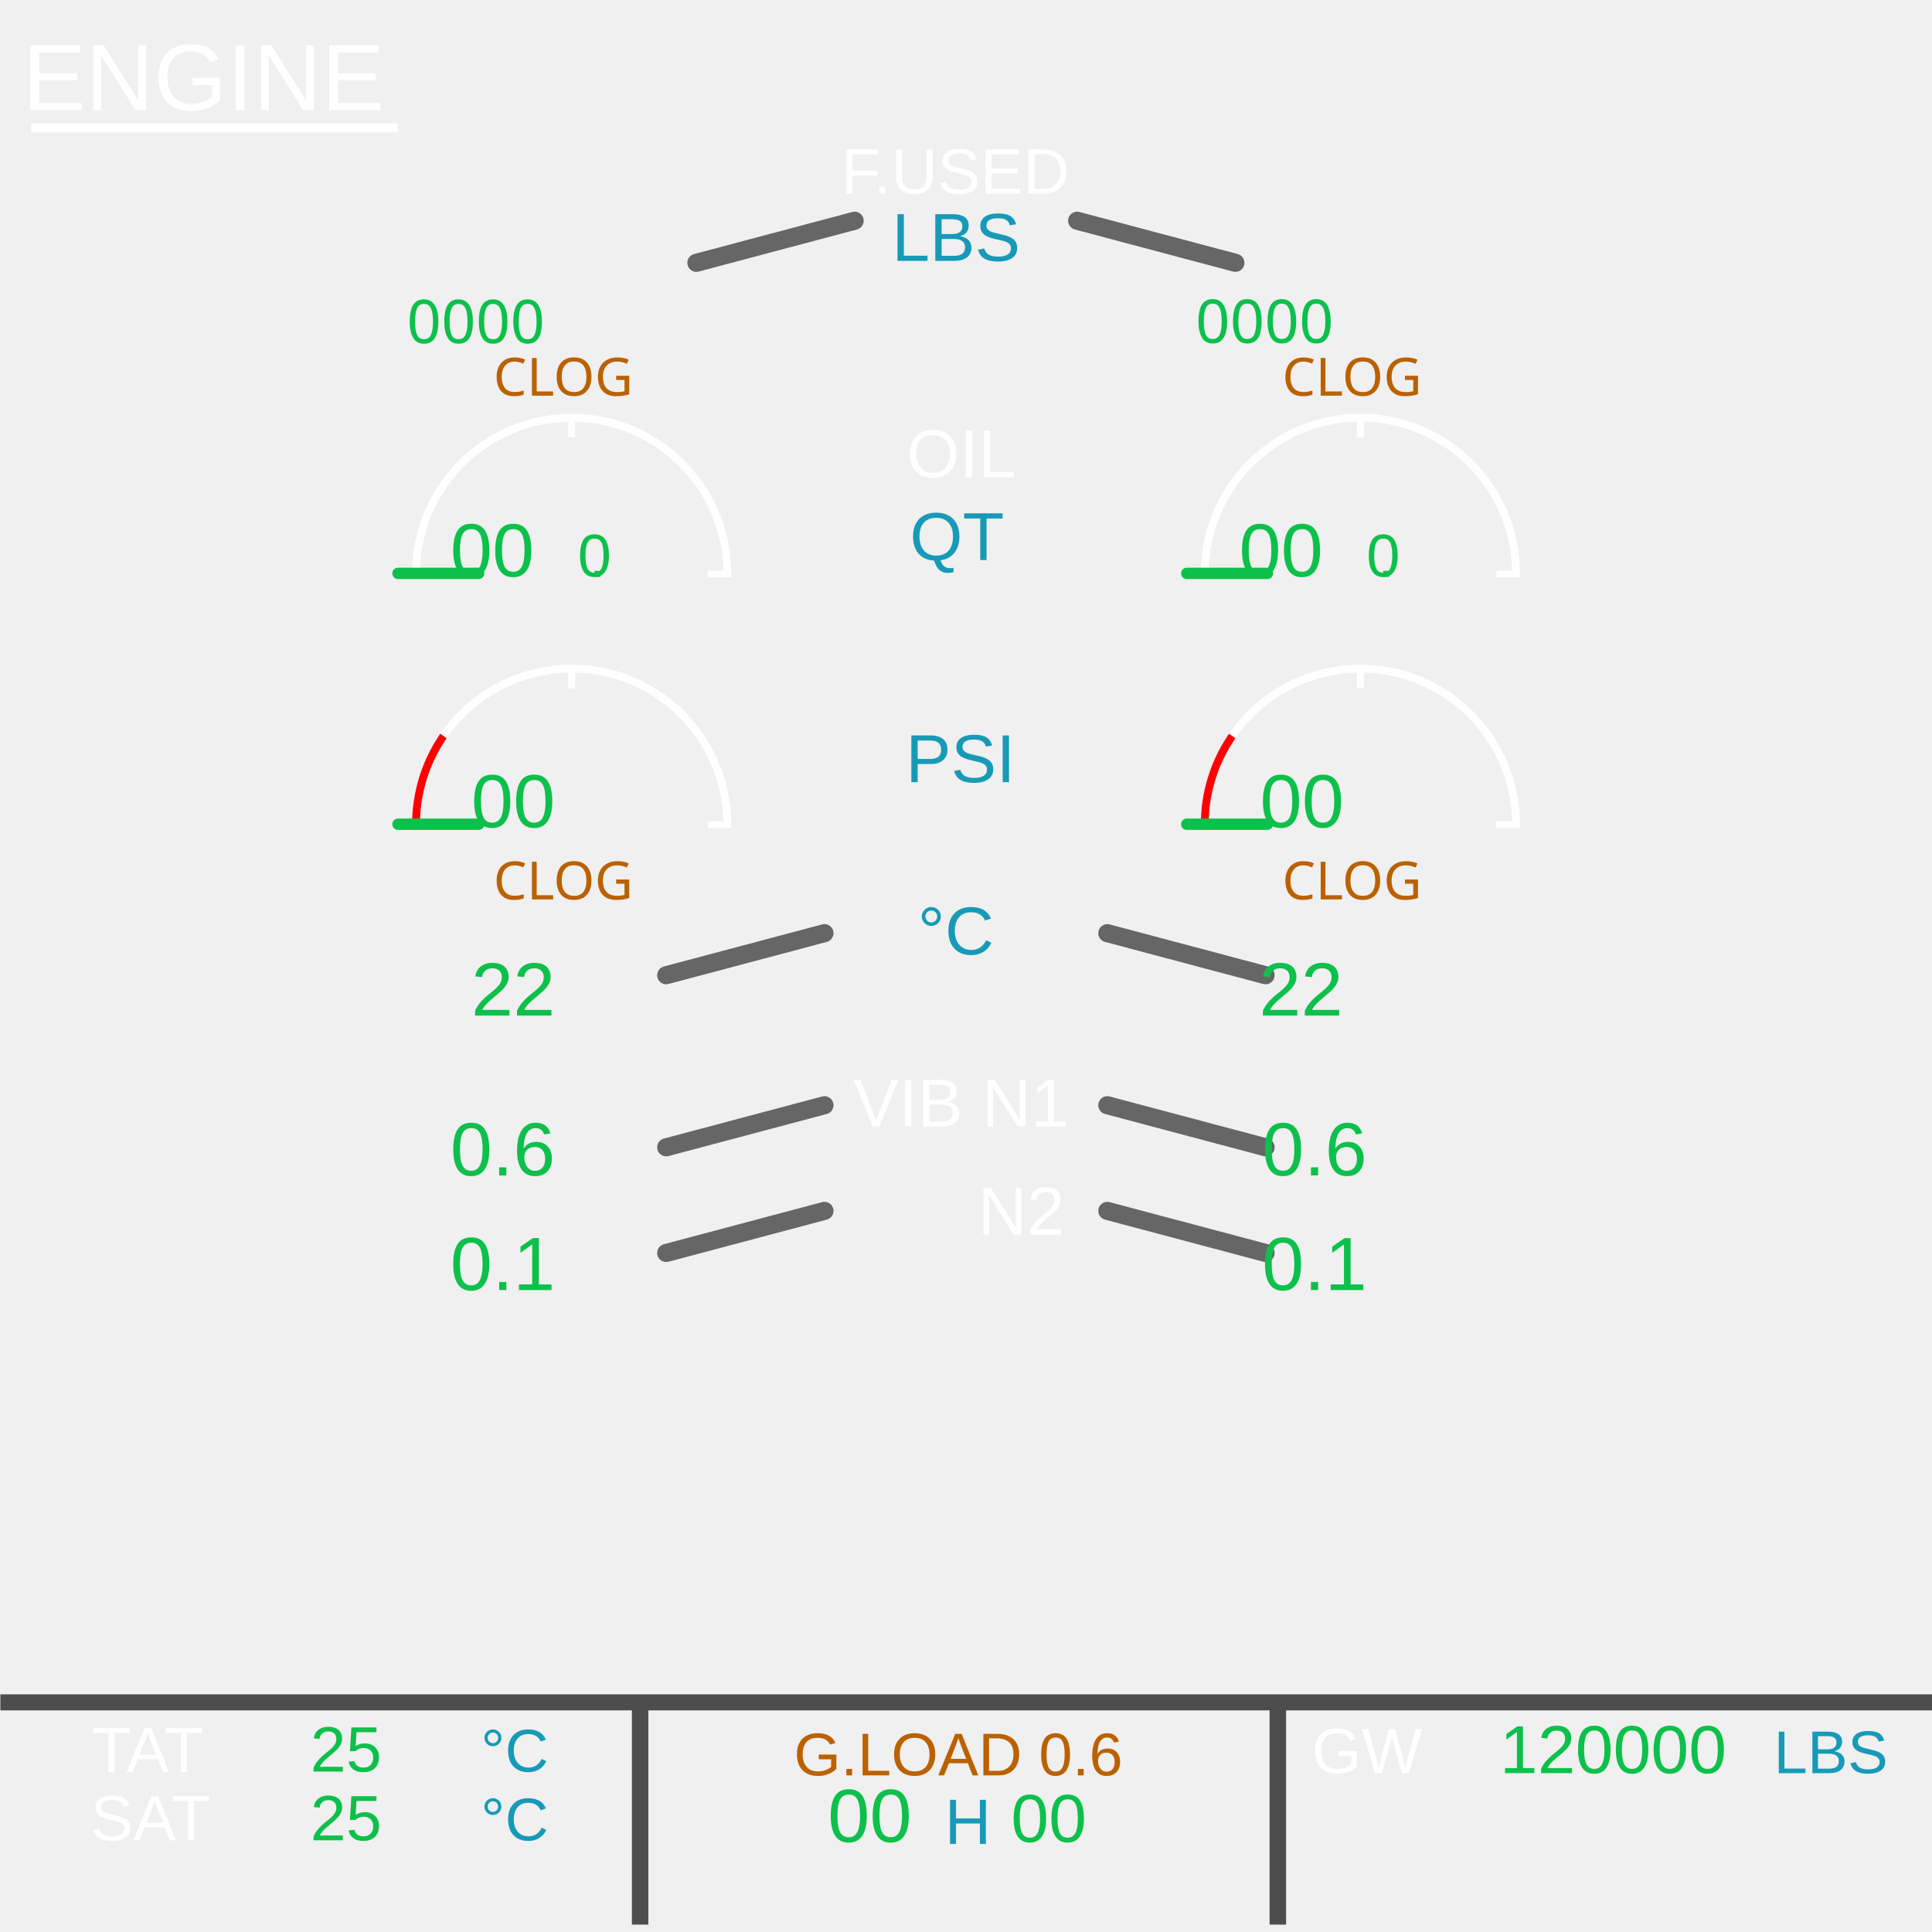
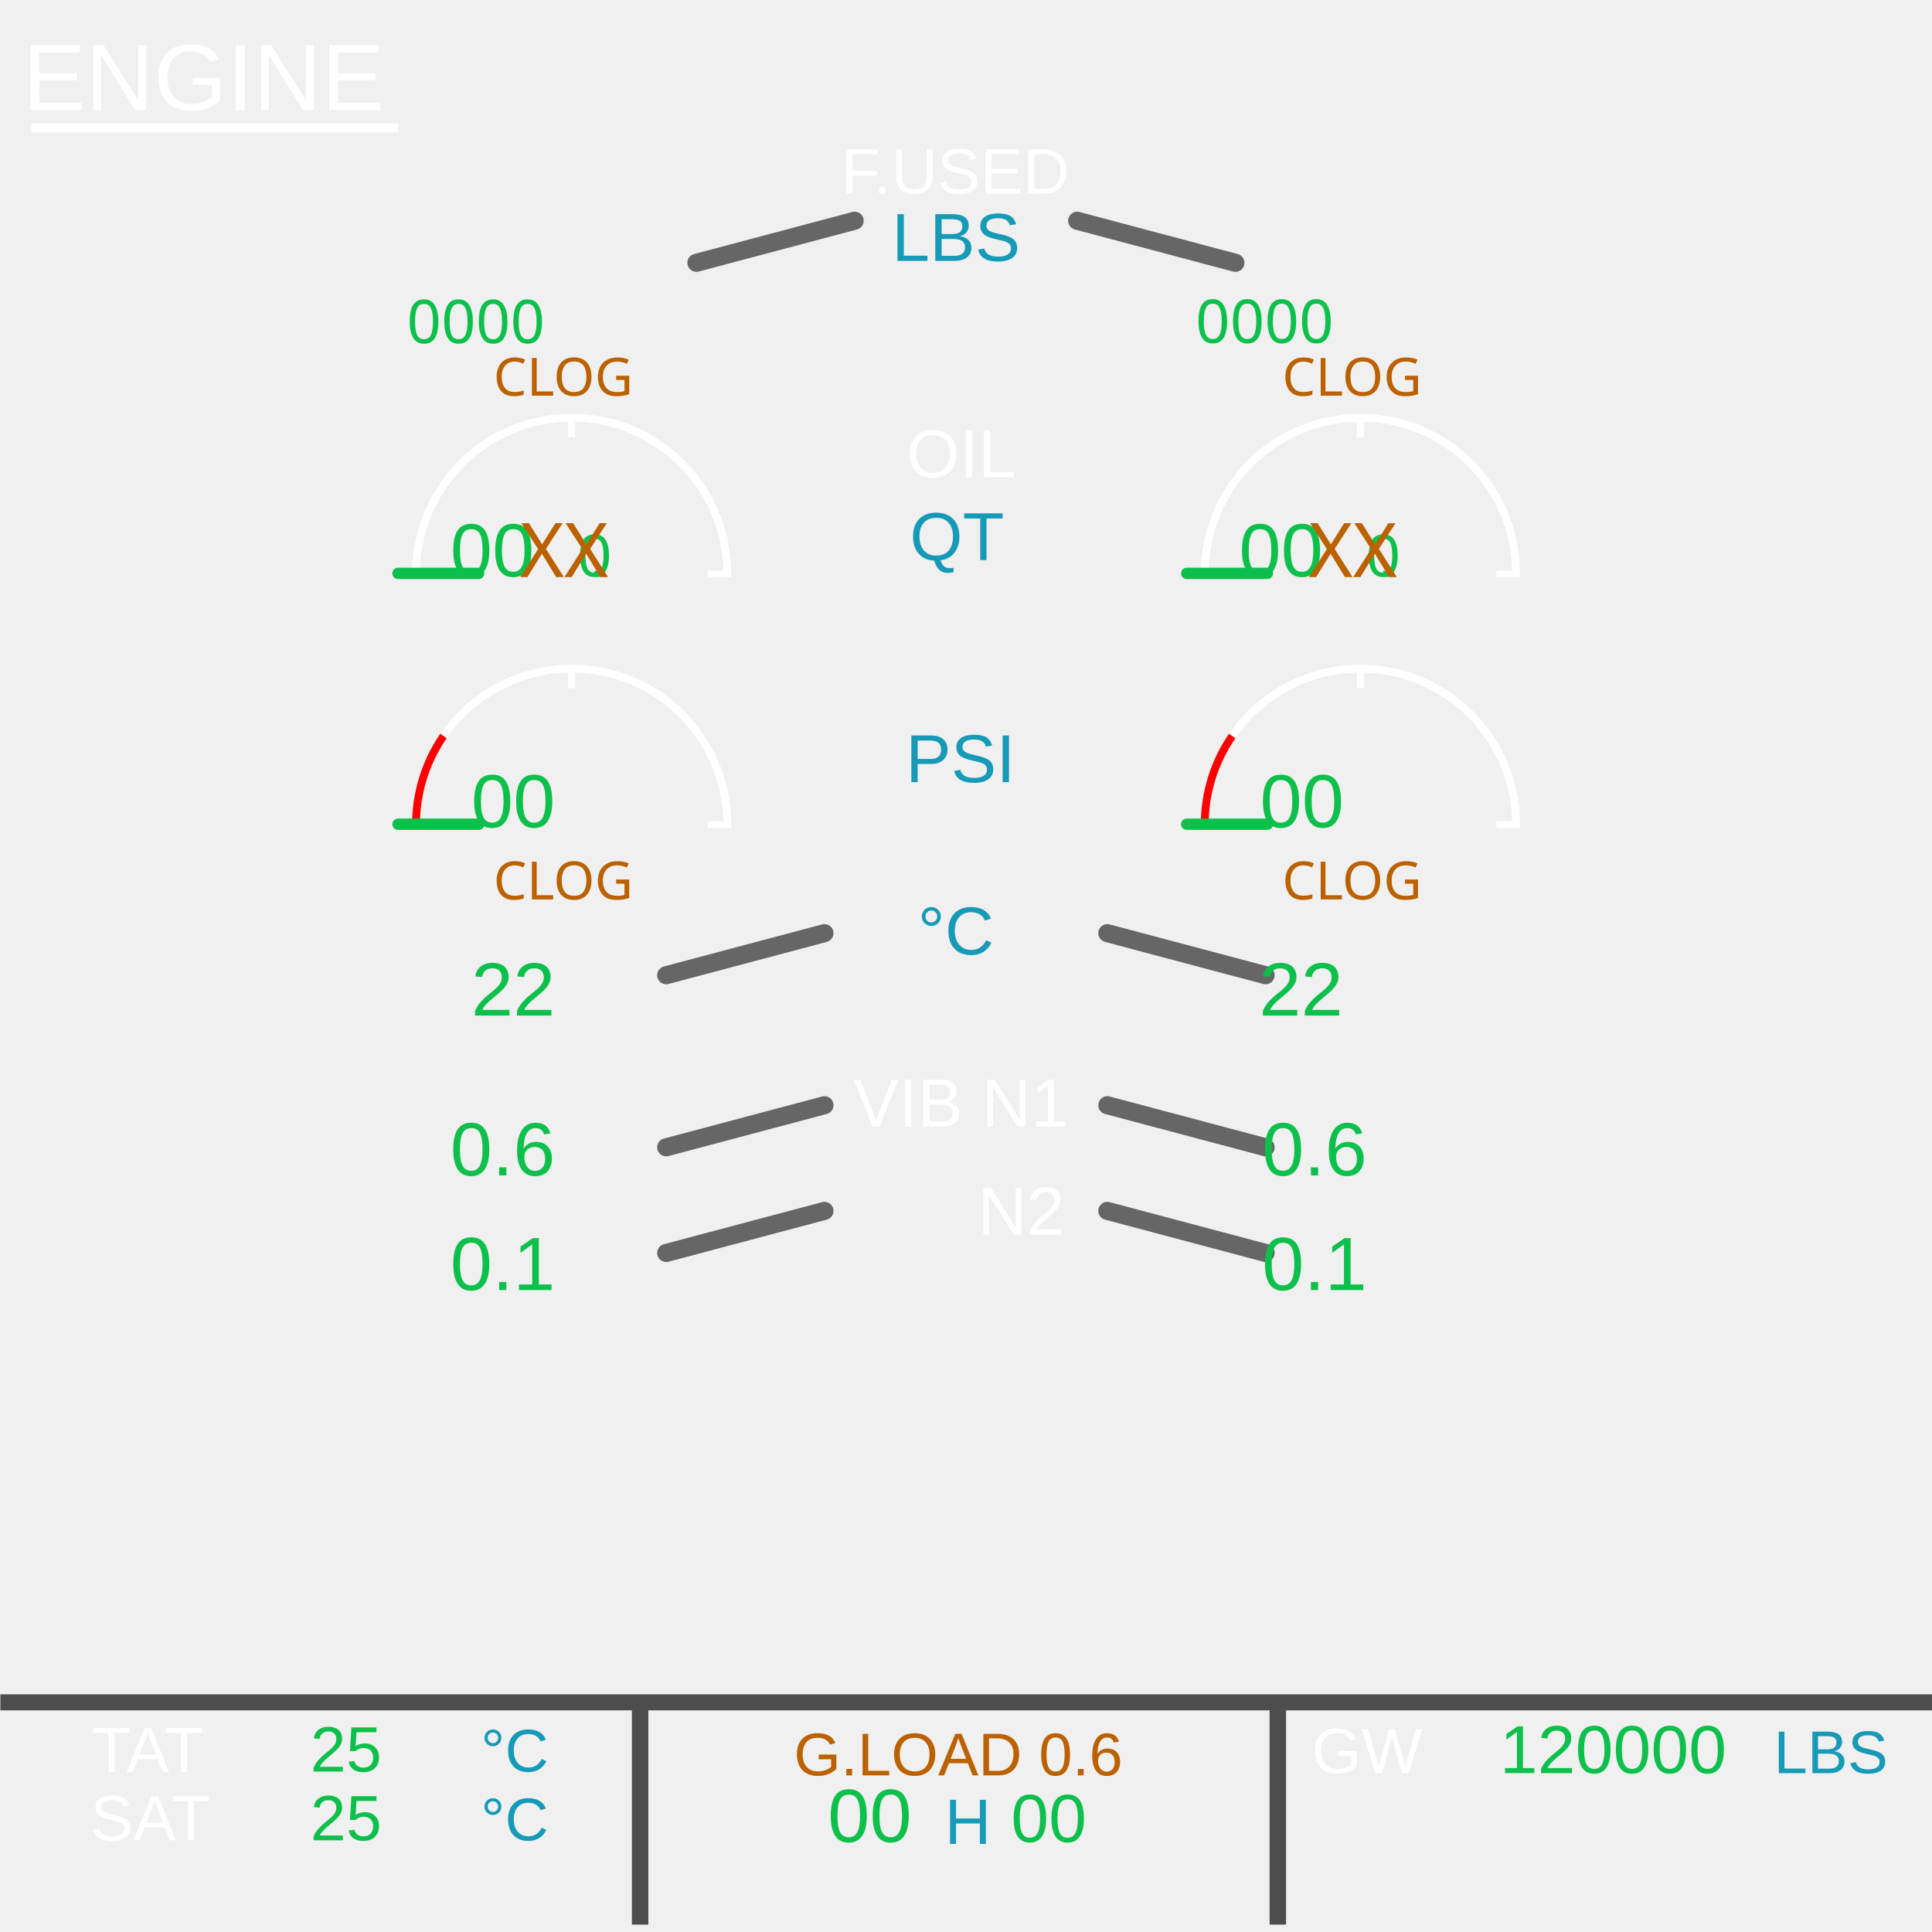
<svg xmlns="http://www.w3.org/2000/svg" width="1024pt" height="1024pt" viewBox="0 0 1024 1024" version="1.1" id="svg2">
  <defs id="defs373" />
  <g id="g913">
    <rect y="898.036" x="0.192" height="8.497" width="1023.902" id="rect3952" style="fill:#4d4d4d;fill-opacity:1" />
    <rect y="902.733" x="334.912" height="117.34" width="8.725" id="rect3956" style="fill:#4d4d4d;fill-opacity:1" />
    <rect style="fill:#4d4d4d;fill-opacity:1" id="rect4168" width="8.725" height="117.34" x="672.912" y="902.733" />
  </g>
  <text xml:space="preserve" style="font-style:normal;font-weight:normal;line-height:0%;font-family:'Liberation Sans';letter-spacing:0px;word-spacing:0px;fill:#179ab7;fill-opacity:1;stroke:none;stroke-width:1px;stroke-linecap:butt;stroke-linejoin:miter;stroke-opacity:1" x="500.752" y="977.318" id="text6232">
    <tspan id="tspan3726-1-4-5-7" x="500.752" y="977.318" style="font-style:normal;font-variant:normal;font-weight:normal;font-stretch:normal;font-size:34px;line-height:1.25;font-family:'Liberation Sans';-inkscape-font-specification:'Liberation Sans';fill:#179ab7;fill-opacity:1">H</tspan>
  </text>
  <text xml:space="preserve" style="font-style:normal;font-weight:normal;line-height:0%;font-family:'Liberation Sans';letter-spacing:0px;word-spacing:0px;fill:#179ab7;fill-opacity:1;stroke:none;stroke-width:1px;stroke-linecap:butt;stroke-linejoin:miter;stroke-opacity:1" x="254.868" y="938.986" id="text6233">
    <tspan id="tspan3726-1-4-5-3" x="254.868" y="938.986" style="font-style:normal;font-variant:normal;font-weight:normal;font-stretch:normal;font-size:32px;line-height:1.25;font-family:'Liberation Sans';-inkscape-font-specification:'Liberation Sans';fill:#179ab7;fill-opacity:1">°C</tspan>
  </text>
  <text xml:space="preserve" style="font-style:normal;font-weight:normal;line-height:0%;font-family:'Liberation Sans';letter-spacing:0px;word-spacing:0px;fill:#179ab7;fill-opacity:1;stroke:none;stroke-width:1px;stroke-linecap:butt;stroke-linejoin:miter;stroke-opacity:1" x="940.18" y="939.824" id="GW-weight-unit">
    <tspan id="tspan3726-1-4-5-7-7" x="940.18" y="939.824" style="font-style:normal;font-variant:normal;font-weight:normal;font-stretch:normal;font-size:32px;line-height:1.25;font-family:'Liberation Sans';-inkscape-font-specification:'Liberation Sans';fill:#179ab7;fill-opacity:1">LBS</tspan>
  </text>
  <text xml:space="preserve" style="font-style:normal;font-weight:normal;line-height:0%;font-family:'Liberation Sans';letter-spacing:0px;word-spacing:0px;fill:#000000;fill-opacity:1;stroke:none;stroke-width:1px;stroke-linecap:butt;stroke-linejoin:miter;stroke-opacity:1" x="695.25" y="939.804" id="text3912">
    <tspan id="tspan3914" x="695.25" y="939.804" style="font-style:normal;font-variant:normal;font-weight:normal;font-stretch:normal;font-size:34px;line-height:1.25;font-family:'Liberation Sans';-inkscape-font-specification:'Liberation Sans';fill:#ffffff">GW</tspan>
  </text>
  <text xml:space="preserve" style="font-style:normal;font-weight:normal;line-height:0%;font-family:'Liberation Sans';letter-spacing:0px;word-spacing:0px;fill:#000000;fill-opacity:1;stroke:none;stroke-width:1px;stroke-linecap:butt;stroke-linejoin:miter;stroke-opacity:1" x="48.732" y="939.298" id="text6235">
    <tspan id="tspan3914-9" x="48.732" y="939.298" style="font-style:normal;font-variant:normal;font-weight:normal;font-stretch:normal;font-size:34px;line-height:1.25;font-family:'Liberation Sans';-inkscape-font-specification:'Liberation Sans';fill:#ffffff">TAT</tspan>
  </text>
  <text xml:space="preserve" style="font-style:normal;font-weight:normal;line-height:0%;font-family:'Liberation Sans';letter-spacing:0px;word-spacing:0px;fill:#000000;fill-opacity:1;stroke:none;stroke-width:1px;stroke-linecap:butt;stroke-linejoin:miter;stroke-opacity:1" x="47.952" y="975.403" id="text6236">
    <tspan id="tspan3914-9-4" x="47.952" y="975.403" style="font-style:normal;font-variant:normal;font-weight:normal;font-stretch:normal;font-size:34px;line-height:1.25;font-family:'Liberation Sans';-inkscape-font-specification:'Liberation Sans';fill:#ffffff">SAT</tspan>
  </text>
  <text xml:space="preserve" style="font-style:normal;font-weight:normal;line-height:0%;font-family:'Liberation Sans';text-align:end;letter-spacing:0px;word-spacing:0px;text-anchor:end;fill:#000000;fill-opacity:1;stroke:none;stroke-width:1px;stroke-linecap:butt;stroke-linejoin:miter;stroke-opacity:1" x="212.326" y="938.966" id="TAT">
    <tspan id="tspan5151-5-7-1" x="212.326" y="938.966" style="font-style:normal;font-variant:normal;font-weight:normal;font-stretch:normal;font-size:34px;line-height:1.25;font-family:'Liberation Sans';-inkscape-font-specification:'Liberation Sans';text-align:end;text-anchor:end;fill:#0dc04b">25</tspan>
  </text>
  <text xml:space="preserve" style="font-style:normal;font-weight:normal;line-height:0%;font-family:'Liberation Sans';text-align:end;letter-spacing:0px;word-spacing:0px;text-anchor:end;fill:#000000;fill-opacity:1;stroke:none;stroke-width:1px;stroke-linecap:butt;stroke-linejoin:miter;stroke-opacity:1" x="212.326" y="975.404" id="SAT">
    <tspan id="tspan5151-5-7-1-0" x="212.326" y="975.404" style="font-style:normal;font-variant:normal;font-weight:normal;font-stretch:normal;font-size:34px;line-height:1.25;font-family:'Liberation Sans';-inkscape-font-specification:'Liberation Sans';text-align:end;text-anchor:end;fill:#0dc04b">25</tspan>
  </text>
  <text xml:space="preserve" style="font-style:normal;font-weight:normal;line-height:0%;font-family:'Liberation Sans';text-align:end;letter-spacing:0px;word-spacing:0px;text-anchor:end;fill:#000000;fill-opacity:1;stroke:none;stroke-width:1px;stroke-linecap:butt;stroke-linejoin:miter;stroke-opacity:1" x="925.09" y="939.785" id="GW">
    <tspan id="tspan5151-5-7-1-9" x="925.09" y="939.785" style="font-style:normal;font-variant:normal;font-weight:normal;font-stretch:normal;font-size:36px;line-height:1.25;font-family:'Liberation Sans';-inkscape-font-specification:'Liberation Sans';text-align:end;text-anchor:end;fill:#0dc04b">120000</tspan>
  </text>
  <text id="text4170" y="975.424" x="254.868" style="font-style:normal;font-weight:normal;line-height:0%;font-family:'Liberation Sans';letter-spacing:0px;word-spacing:0px;fill:#179ab7;fill-opacity:1;stroke:none;stroke-width:1px;stroke-linecap:butt;stroke-linejoin:miter;stroke-opacity:1" xml:space="preserve">
    <tspan style="font-style:normal;font-variant:normal;font-weight:normal;font-stretch:normal;font-size:32px;line-height:1.25;font-family:'Liberation Sans';-inkscape-font-specification:'Liberation Sans';fill:#179ab7;fill-opacity:1" y="975.424" x="254.868" id="tspan4172">°C</tspan>
  </text>
  <text id="UTCh" y="976.252" x="465.991" style="font-style:normal;font-weight:normal;line-height:0%;font-family:'Liberation Sans';text-align:center;letter-spacing:0px;word-spacing:0px;text-anchor:middle;fill:#000000;fill-opacity:1;stroke:none;stroke-width:1px;stroke-linecap:butt;stroke-linejoin:miter;stroke-opacity:1" xml:space="preserve">
    <tspan style="font-style:normal;font-variant:normal;font-weight:normal;font-stretch:normal;font-size:40px;line-height:1.25;font-family:'Liberation Sans';-inkscape-font-specification:'Liberation Sans';text-align:center;text-anchor:middle;fill:#0dc04b" y="976.252" x="465.991" id="tspan4176">00</tspan>
  </text>
  <text xml:space="preserve" style="font-style:normal;font-weight:normal;line-height:0%;font-family:'Liberation Sans';text-align:center;letter-spacing:0px;word-spacing:0px;text-anchor:middle;fill:#000000;fill-opacity:1;stroke:none;stroke-width:1px;stroke-linecap:butt;stroke-linejoin:miter;stroke-opacity:1" x="560.885" y="976.252" id="UTCm">
    <tspan id="tspan4180" x="560.885" y="976.252" style="font-style:normal;font-variant:normal;font-weight:normal;font-stretch:normal;font-size:36px;line-height:1.25;font-family:'Liberation Sans';-inkscape-font-specification:'Liberation Sans';text-align:center;text-anchor:middle;fill:#0dc04b">00</tspan>
  </text>
  <text xml:space="preserve" style="font-style:normal;font-weight:normal;line-height:0%;font-family:'Liberation Sans';text-align:center;letter-spacing:0px;word-spacing:0px;text-anchor:middle;fill:#000000;fill-opacity:1;stroke:none;stroke-width:1px;stroke-linecap:butt;stroke-linejoin:miter;stroke-opacity:1" x="512.932" y="940.985" id="GLoad">
    <tspan id="tspan861" x="512.932" y="940.985" style="font-style:normal;font-variant:normal;font-weight:normal;font-stretch:normal;font-size:32px;line-height:1.25;font-family:'Liberation Sans';-inkscape-font-specification:'Liberation Sans';text-align:center;text-anchor:middle;fill:#bb6100;fill-opacity:1">G.LOAD 0.6</tspan>
  </text>
  <text xml:space="preserve" style="font-style:normal;font-weight:normal;line-height:0%;font-family:'Liberation Sans';letter-spacing:0px;word-spacing:0px;fill:#000000;fill-opacity:1;stroke:none;stroke-width:1px;stroke-linecap:butt;stroke-linejoin:miter;stroke-opacity:1" x="112.878" y="58.393" id="PageTitleENG">
    <tspan id="tspan3716" x="112.878" y="58.393" style="font-style:normal;font-variant:normal;font-weight:normal;font-stretch:normal;font-size:50px;line-height:1.25;font-family:'Liberation Sans';-inkscape-font-specification:'Liberation Sans';text-align:center;text-anchor:middle;fill:#ffffff">ENGINE</tspan>
  </text>
  <rect style="fill:#ffffff;fill-opacity:1" id="PageTitleENG2" width="194.295" height="4.678" x="16.575" y="65.461" />
  <text xml:space="preserve" style="font-style:normal;font-weight:normal;line-height:0%;font-family:'Liberation Sans';letter-spacing:0px;word-spacing:0px;fill:#000000;fill-opacity:1;stroke:none;stroke-width:1px;stroke-linecap:butt;stroke-linejoin:miter;stroke-opacity:1" x="511.372" y="102.61" id="text3720">
    <tspan id="tspan3722" x="511.372" y="102.61" style="font-style:normal;font-variant:normal;font-weight:normal;font-stretch:normal;font-size:34px;line-height:1.25;font-family:'Liberation Sans';-inkscape-font-specification:'Liberation Sans';text-align:center;text-anchor:middle;fill:#ffffff">F.USED</tspan>
  </text>
  <text xml:space="preserve" style="font-style:normal;font-weight:normal;line-height:0%;font-family:'Liberation Sans';letter-spacing:0px;word-spacing:0px;fill:#179ab7;fill-opacity:1;stroke:none;stroke-width:1px;stroke-linecap:butt;stroke-linejoin:miter;stroke-opacity:1" x="511.772" y="138.278" id="Fused-weight-unit">
    <tspan id="tspan3734" x="511.772" y="138.278" style="font-style:normal;font-variant:normal;font-weight:normal;font-stretch:normal;font-size:36px;line-height:1.25;font-family:'Liberation Sans';-inkscape-font-specification:'Liberation Sans';text-align:center;text-anchor:middle;fill:#179ab7;fill-opacity:1">LBS</tspan>
  </text>
  <text xml:space="preserve" style="font-style:normal;font-weight:normal;line-height:0%;font-family:'Liberation Sans';letter-spacing:0px;word-spacing:0px;fill:#179ab7;fill-opacity:1;stroke:none;stroke-width:1px;stroke-linecap:butt;stroke-linejoin:miter;stroke-opacity:1" x="486.434" y="505.889" id="text4945">
    <tspan id="tspan3726-1-4-5-3-5" x="486.434" y="505.889" style="font-style:normal;font-variant:normal;font-weight:normal;font-stretch:normal;font-size:36px;line-height:1.25;font-family:'Liberation Sans';-inkscape-font-specification:'Liberation Sans';fill:#179ab7;fill-opacity:1">°C</tspan>
  </text>
  <text xml:space="preserve" style="font-style:normal;font-weight:normal;line-height:0%;font-family:'Liberation Sans';letter-spacing:0px;word-spacing:0px;fill:#16699a;fill-opacity:1;stroke:none;stroke-width:1px;stroke-linecap:butt;stroke-linejoin:miter;stroke-opacity:1" x="514.361" y="597.088" id="text5432">
    <tspan id="tspan3726-1-4-5-3-5-2" x="514.361" y="597.088" style="font-style:normal;font-variant:normal;font-weight:normal;font-stretch:normal;font-size:36px;line-height:1.25;font-family:'Liberation Sans';-inkscape-font-specification:'Liberation Sans';text-align:center;text-anchor:middle;fill:#ffffff">VIB N1</tspan>
  </text>
  <text xml:space="preserve" style="font-style:normal;font-weight:normal;line-height:0%;font-family:'Liberation Sans';text-align:end;letter-spacing:0px;word-spacing:0px;text-anchor:end;fill:#000000;fill-opacity:1;stroke:none;stroke-width:1px;stroke-linecap:butt;stroke-linejoin:miter;stroke-opacity:1" x="546.273" y="654.329" id="text4425">
    <tspan id="tspan4427" x="546.273" y="654.329" style="font-size:36px;line-height:1.25;text-align:center;text-anchor:middle;fill:#ffffff">N2</tspan>
  </text>
  <text xml:space="preserve" style="font-style:normal;font-weight:normal;line-height:0%;font-family:'Liberation Sans';letter-spacing:0px;word-spacing:0px;fill:#179ab7;fill-opacity:1;stroke:none;stroke-width:1px;stroke-linecap:butt;stroke-linejoin:miter;stroke-opacity:1" x="480.076" y="414.577" id="text5112">
    <tspan id="tspan3726-1-4-5-3-5-9" x="480.076" y="414.577" style="font-style:normal;font-variant:normal;font-weight:normal;font-stretch:normal;font-size:36px;line-height:1.25;font-family:'Liberation Sans';-inkscape-font-specification:'Liberation Sans';fill:#179ab7;fill-opacity:1">PSI</tspan>
  </text>
  <text xml:space="preserve" style="font-style:normal;font-weight:normal;line-height:0%;font-family:'Liberation Sans';letter-spacing:0px;word-spacing:0px;fill:#179ab7;fill-opacity:1;stroke:none;stroke-width:1px;stroke-linecap:butt;stroke-linejoin:miter;stroke-opacity:1" x="482.232" y="296.856" id="Fused-oil-unit">
    <tspan id="tspan3726-1-4-5-3-5-9-4" x="482.232" y="296.856" style="font-style:normal;font-variant:normal;font-weight:normal;font-stretch:normal;font-size:36px;line-height:1.25;font-family:'Liberation Sans';-inkscape-font-specification:'Liberation Sans';fill:#179ab7;fill-opacity:1">QT</tspan>
  </text>
  <text xml:space="preserve" style="font-style:normal;font-weight:normal;line-height:0%;font-family:'Liberation Sans';text-align:center;letter-spacing:0px;word-spacing:0px;text-anchor:middle;fill:#000000;fill-opacity:1;stroke:none;stroke-width:1px;stroke-linecap:butt;stroke-linejoin:miter;stroke-opacity:1" x="500" y="284" id="text4476">
    <tspan id="tspan4478" x="504.438" y="284" style="font-size:32px;line-height:1.25"> </tspan>
  </text>
  <text xml:space="preserve" style="font-style:normal;font-weight:normal;line-height:0%;font-family:'Liberation Sans';letter-spacing:0px;word-spacing:0px;fill:#16699a;fill-opacity:1;stroke:none;stroke-width:1px;stroke-linecap:butt;stroke-linejoin:miter;stroke-opacity:1" x="480.577" y="252.976" id="text5116">
    <tspan id="tspan3726-1-4-5-3-5-9-4-4" x="480.577" y="252.976" style="font-style:normal;font-variant:normal;font-weight:normal;font-stretch:normal;font-size:36px;line-height:1.25;font-family:'Liberation Sans';-inkscape-font-specification:'Liberation Sans';fill:#ffffff">OIL</tspan>
  </text>
  <text xml:space="preserve" style="font-style:normal;font-weight:normal;line-height:0%;font-family:'Liberation Sans';text-align:end;letter-spacing:0px;word-spacing:0px;text-anchor:end;fill:#000000;fill-opacity:1;stroke:none;stroke-width:1px;stroke-linecap:butt;stroke-linejoin:miter;stroke-opacity:1;font-size:40px" x="316.509" y="305.543" id="OilQT1">
    <tspan id="tspan5151-5" x="316.509" y="305.543" style="font-style:normal;font-variant:normal;font-weight:normal;font-stretch:normal;line-height:1.25;font-family:'Liberation Sans';-inkscape-font-specification:'Liberation Sans';text-align:end;text-anchor:end;fill:#0dc04b;font-size:40px">00</tspan>
  </text>
  <text id="OilQT1-decimal" y="305.543" x="328.44" style="font-style:normal;font-weight:normal;line-height:0%;font-family:'Liberation Sans';text-align:end;letter-spacing:0px;word-spacing:0px;text-anchor:end;fill:#000000;fill-opacity:1;stroke:none;stroke-width:1px;stroke-linecap:butt;stroke-linejoin:miter;stroke-opacity:1;font-size:32px" xml:space="preserve">
    <tspan style="font-style:normal;font-variant:normal;font-weight:normal;font-stretch:normal;line-height:1.25;font-family:'Liberation Sans';-inkscape-font-specification:'Liberation Sans';text-align:center;text-anchor:middle;fill:#0dc04b;font-size:32px" y="305.543" x="328.44" id="tspan4640">0</tspan>
  </text>
  <rect style="color:#000000;clip-rule:nonzero;display:inline;overflow:visible;visibility:visible;opacity:1;isolation:auto;mix-blend-mode:normal;color-interpolation:sRGB;color-interpolation-filters:linearRGB;solid-color:#000000;solid-opacity:1;fill:#0dc04b;fill-opacity:1;fill-rule:nonzero;stroke:none;stroke-width:6.25;stroke-linecap:butt;stroke-linejoin:miter;stroke-miterlimit:4;stroke-dasharray:none;stroke-dashoffset:0;stroke-opacity:1;color-rendering:auto;image-rendering:auto;shape-rendering:auto;text-rendering:auto;enable-background:accumulate" id="OilQT1-decimalpt" width="3.2" height="3.2" x="315.074" y="302.57" />
  <text xml:space="preserve" style="font-style:normal;font-weight:normal;line-height:0%;font-family:'Liberation Sans';text-align:end;letter-spacing:0px;word-spacing:0px;text-anchor:end;fill:#000000;fill-opacity:1;stroke:none;stroke-width:1px;stroke-linecap:butt;stroke-linejoin:miter;stroke-opacity:1;font-size:40px" x="327.609" y="438.507" id="OilPSI1">
    <tspan id="tspan5151-5-8" x="327.609" y="438.507" style="font-style:normal;font-variant:normal;font-weight:normal;font-stretch:normal;line-height:1.25;font-family:'Liberation Sans';-inkscape-font-specification:'Liberation Sans';text-align:end;text-anchor:end;fill:#0dc04b;font-size:40px">00</tspan>
  </text>
  <text id="OilQT2" y="305.543" x="734.554" style="font-style:normal;font-weight:normal;line-height:0%;font-family:'Liberation Sans';text-align:end;letter-spacing:0px;word-spacing:0px;text-anchor:end;fill:#000000;fill-opacity:1;stroke:none;stroke-width:1px;stroke-linecap:butt;stroke-linejoin:miter;stroke-opacity:1;font-size:40px" xml:space="preserve">
    <tspan style="font-style:normal;font-variant:normal;font-weight:normal;font-stretch:normal;line-height:1.25;font-family:'Liberation Sans';-inkscape-font-specification:'Liberation Sans';text-align:end;text-anchor:end;fill:#0dc04b;font-size:40px" y="305.543" x="734.554" id="tspan4799">00</tspan>
  </text>
  <text xml:space="preserve" style="font-style:normal;font-weight:normal;line-height:0%;font-family:'Liberation Sans';text-align:end;letter-spacing:0px;word-spacing:0px;text-anchor:end;fill:#000000;fill-opacity:1;stroke:none;stroke-width:1px;stroke-linecap:butt;stroke-linejoin:miter;stroke-opacity:1;font-size:32px" x="746.484" y="305.543" id="OilQT2-decimal">
    <tspan id="tspan4803" x="746.484" y="305.543" style="font-style:normal;font-variant:normal;font-weight:normal;font-stretch:normal;line-height:1.25;font-family:'Liberation Sans';-inkscape-font-specification:'Liberation Sans';text-align:center;text-anchor:middle;fill:#0dc04b;font-size:32px">0</tspan>
  </text>
  <rect y="302.57" x="733.118" height="3.2" width="3.2" id="OilQT2-decimalpt" style="color:#000000;clip-rule:nonzero;display:inline;overflow:visible;visibility:visible;opacity:1;isolation:auto;mix-blend-mode:normal;color-interpolation:sRGB;color-interpolation-filters:linearRGB;solid-color:#000000;solid-opacity:1;fill:#0dc04b;fill-opacity:1;fill-rule:nonzero;stroke:none;stroke-width:6.25;stroke-linecap:butt;stroke-linejoin:miter;stroke-miterlimit:4;stroke-dasharray:none;stroke-dashoffset:0;stroke-opacity:1;color-rendering:auto;image-rendering:auto;shape-rendering:auto;text-rendering:auto;enable-background:accumulate" />
  <text id="OilPSI2" y="438.507" x="745.653" style="font-style:normal;font-weight:normal;line-height:0%;font-family:'Liberation Sans';text-align:end;letter-spacing:0px;word-spacing:0px;text-anchor:end;fill:#000000;fill-opacity:1;stroke:none;stroke-width:1px;stroke-linecap:butt;stroke-linejoin:miter;stroke-opacity:1;font-size:40px" xml:space="preserve">
    <tspan style="font-style:normal;font-variant:normal;font-weight:normal;font-stretch:normal;line-height:1.25;font-family:'Liberation Sans';-inkscape-font-specification:'Liberation Sans';text-align:end;text-anchor:end;fill:#0dc04b;font-size:40px" y="438.507" x="745.653" id="tspan4809">00</tspan>
  </text>
  <path style="fill:#999999;fill-opacity:1;fill-rule:evenodd;stroke:#666666;stroke-width:9.6;stroke-linecap:round;stroke-linejoin:miter;stroke-miterlimit:4;stroke-dasharray:none;stroke-opacity:1" d="m 369.11,139.292 83.863,-22.293" id="path4228" />
  <path id="path4230" d="m 654.781,139.292 -83.863,-22.293" style="fill:#999999;fill-opacity:1;fill-rule:evenodd;stroke:#666666;stroke-width:9.6;stroke-linecap:round;stroke-linejoin:miter;stroke-miterlimit:4;stroke-dasharray:none;stroke-opacity:1" />
  <path id="path4232" d="m 353.11,608.092 83.863,-22.293" style="fill:#999999;fill-opacity:1;fill-rule:evenodd;stroke:#666666;stroke-width:9.6;stroke-linecap:round;stroke-linejoin:miter;stroke-miterlimit:4;stroke-dasharray:none;stroke-opacity:1" />
  <path style="fill:#999999;fill-opacity:1;fill-rule:evenodd;stroke:#666666;stroke-width:9.6;stroke-linecap:round;stroke-linejoin:miter;stroke-miterlimit:4;stroke-dasharray:none;stroke-opacity:1" d="m 670.781,608.092 -83.863,-22.293" id="path4234" />
  <path style="fill:#999999;fill-opacity:1;fill-rule:evenodd;stroke:#666666;stroke-width:9.6;stroke-linecap:round;stroke-linejoin:miter;stroke-miterlimit:4;stroke-dasharray:none;stroke-opacity:1" d="m 353.11,664.092 83.863,-22.293" id="path4236" />
  <path id="path4238" d="m 670.781,664.092 -83.863,-22.293" style="fill:#999999;fill-opacity:1;fill-rule:evenodd;stroke:#666666;stroke-width:9.6;stroke-linecap:round;stroke-linejoin:miter;stroke-miterlimit:4;stroke-dasharray:none;stroke-opacity:1" />
  <path id="path4240" d="m 353.11,516.892 83.863,-22.293" style="fill:#999999;fill-opacity:1;fill-rule:evenodd;stroke:#666666;stroke-width:9.6;stroke-linecap:round;stroke-linejoin:miter;stroke-miterlimit:4;stroke-dasharray:none;stroke-opacity:1" />
  <path style="fill:#999999;fill-opacity:1;fill-rule:evenodd;stroke:#666666;stroke-width:9.6;stroke-linecap:round;stroke-linejoin:miter;stroke-miterlimit:4;stroke-dasharray:none;stroke-opacity:1" d="m 670.781,516.892 -83.863,-22.293" id="path4242" />
  <path style="fill:none;fill-opacity:1;fill-rule:nonzero;stroke:#ffffff;stroke-width:4.153;stroke-linecap:square;stroke-linejoin:miter;stroke-miterlimit:4;stroke-dasharray:none;stroke-opacity:1;paint-order:fill markers stroke" d="m 220.508,303.896 c 0,-45.553 36.928,-82.482 82.482,-82.482 45.553,0 82.482,36.928 82.482,82.482" id="OilQT1-scale" />
  <g id="OilQT1-scaletick" transform="matrix(1.0382,0,0,1.0382,-21.39304,-49.17481)" style="stroke:#ffffff;stroke-opacity:1">
-     <path id="path4328" d="m 312.448,261.185 0,9.476" style="fill:none;stroke:#ffffff;stroke-width:3.6;stroke-linecap:butt;stroke-linejoin:miter;stroke-miterlimit:4;stroke-dasharray:none;stroke-opacity:1" />
-     <path style="fill:none;stroke:#ffffff;stroke-width:3.6;stroke-linecap:butt;stroke-linejoin:miter;stroke-miterlimit:4;stroke-dasharray:none;stroke-opacity:1" d="m 233.556,340.277 9.476,0" id="path4336" />
-     <path style="fill:none;stroke:#ffffff;stroke-width:3.468;stroke-linecap:butt;stroke-linejoin:miter;stroke-miterlimit:4;stroke-dasharray:none;stroke-opacity:1" d="m 391.339,340.344 -9.476,0" id="path4338" />
+     <path id="path4328" d="m 312.448,261.185 v 9.476" style="fill:none;stroke:#ffffff;stroke-width:3.6;stroke-linecap:butt;stroke-linejoin:miter;stroke-miterlimit:4;stroke-dasharray:none;stroke-opacity:1" />
+     <path style="fill:none;stroke:#ffffff;stroke-width:3.6;stroke-linecap:butt;stroke-linejoin:miter;stroke-miterlimit:4;stroke-dasharray:none;stroke-opacity:1" d="m 233.556,340.277 h 9.476" id="path4336" />
+     <path style="fill:none;stroke:#ffffff;stroke-width:3.468;stroke-linecap:butt;stroke-linejoin:miter;stroke-miterlimit:4;stroke-dasharray:none;stroke-opacity:1" d="m 391.339,340.344 h -9.476" id="path4338" />
  </g>
  <path id="OilQT1-needle" d="m 210.935,303.897 42.779,0" style="fill:#001104;fill-opacity:0.329;stroke:#0dc04b;stroke-width:6;stroke-linecap:round;stroke-linejoin:miter;stroke-miterlimit:4;stroke-dasharray:none;stroke-opacity:1" />
  <path style="fill:none;fill-opacity:1;fill-rule:nonzero;stroke:#ffffff;stroke-width:4.153;stroke-linecap:square;stroke-linejoin:miter;stroke-miterlimit:4;stroke-dasharray:none;stroke-opacity:1;paint-order:fill markers stroke" d="m 638.556,303.896 c 0,-45.553 36.928,-82.482 82.482,-82.482 45.553,0 82.482,36.928 82.482,82.482" id="OilQT2-scale" />
  <g style="stroke:#ffffff;stroke-opacity:1" transform="matrix(1.0382,0,0,1.0382,396.6542,-49.17481)" id="OilQT2-scaletick">
-     <path style="fill:none;stroke:#ffffff;stroke-width:3.6;stroke-linecap:butt;stroke-linejoin:miter;stroke-miterlimit:4;stroke-dasharray:none;stroke-opacity:1" d="m 312.448,261.185 0,9.476" id="path4224" />
-     <path id="path4226" d="m 233.556,340.277 9.476,0" style="fill:none;stroke:#ffffff;stroke-width:3.6;stroke-linecap:butt;stroke-linejoin:miter;stroke-miterlimit:4;stroke-dasharray:none;stroke-opacity:1" />
-     <path id="path4229" d="m 391.339,340.344 -9.476,0" style="fill:none;stroke:#ffffff;stroke-width:3.468;stroke-linecap:butt;stroke-linejoin:miter;stroke-miterlimit:4;stroke-dasharray:none;stroke-opacity:1" />
+     <path style="fill:none;stroke:#ffffff;stroke-width:3.6;stroke-linecap:butt;stroke-linejoin:miter;stroke-miterlimit:4;stroke-dasharray:none;stroke-opacity:1" d="m 312.448,261.185 v 9.476" id="path4224" />
+     <path id="path4226" d="m 233.556,340.277 h 9.476" style="fill:none;stroke:#ffffff;stroke-width:3.6;stroke-linecap:butt;stroke-linejoin:miter;stroke-miterlimit:4;stroke-dasharray:none;stroke-opacity:1" />
+     <path id="path4229" d="m 391.339,340.344 h -9.476" style="fill:none;stroke:#ffffff;stroke-width:3.468;stroke-linecap:butt;stroke-linejoin:miter;stroke-miterlimit:4;stroke-dasharray:none;stroke-opacity:1" />
  </g>
  <path style="fill:#001104;fill-opacity:0.329;stroke:#0dc04b;stroke-width:6;stroke-linecap:round;stroke-linejoin:miter;stroke-miterlimit:4;stroke-dasharray:none;stroke-opacity:1" d="m 628.982,303.897 42.779,0" id="OilQT2-needle" />
  <path style="fill:none;fill-opacity:1;fill-rule:nonzero;stroke:#ff0000;stroke-width:4.153;stroke-linecap:square;stroke-linejoin:miter;stroke-miterlimit:4;stroke-dasharray:none;stroke-opacity:1;paint-order:fill markers stroke" d="m 220.508,436.86 c 0,-16.037 4.675,-31.725 13.452,-45.146" id="OilPSI1-scale2" />
  <path style="fill:none;fill-opacity:1;fill-rule:nonzero;stroke:#ffffff;stroke-width:4.153;stroke-linecap:square;stroke-linejoin:miter;stroke-miterlimit:4;stroke-dasharray:none;stroke-opacity:1;paint-order:fill markers stroke" d="m 236.261,388.379 c 21.003,-28.909 58.233,-41.005 92.217,-29.963 33.984,11.042 56.993,42.712 56.993,78.445" id="OilPSI1-scale" />
  <g style="stroke:#ffffff;stroke-opacity:1" transform="matrix(1.0382,0,0,1.0382,-21.39304,83.78922)" id="OilPSI1-scaletick">
    <path style="fill:none;stroke:#ffffff;stroke-width:3.6;stroke-linecap:butt;stroke-linejoin:miter;stroke-miterlimit:4;stroke-dasharray:none;stroke-opacity:1" d="m 312.448,261.185 0,9.476" id="path4237" />
    <path id="path4239" d="m 233.556,340.277 9.476,0" style="fill:none;stroke:#ff0000;stroke-width:3.6;stroke-linecap:butt;stroke-linejoin:miter;stroke-miterlimit:4;stroke-dasharray:none;stroke-opacity:1" />
    <path id="path4241" d="m 391.339,340.344 -9.476,0" style="fill:none;stroke:#ffffff;stroke-width:3.468;stroke-linecap:butt;stroke-linejoin:miter;stroke-miterlimit:4;stroke-dasharray:none;stroke-opacity:1" />
  </g>
  <path style="fill:#001104;fill-opacity:0.329;stroke:#0dc04b;stroke-width:6;stroke-linecap:round;stroke-linejoin:miter;stroke-miterlimit:4;stroke-dasharray:none;stroke-opacity:1" d="m 210.935,436.861 42.779,0" id="OilPSI1-needle" />
  <path style="fill:none;fill-opacity:1;fill-rule:nonzero;stroke:#ff0000;stroke-width:4.153;stroke-linecap:square;stroke-linejoin:miter;stroke-miterlimit:4;stroke-dasharray:none;stroke-opacity:1;paint-order:fill markers stroke" d="m 638.556,436.86 c 0,-16.037 4.675,-31.725 13.452,-45.146" id="OilPSI2-scale2" />
  <path style="fill:none;fill-opacity:1;fill-rule:nonzero;stroke:#ffffff;stroke-width:4.153;stroke-linecap:square;stroke-linejoin:miter;stroke-miterlimit:4;stroke-dasharray:none;stroke-opacity:1;paint-order:fill markers stroke" d="m 654.308,388.379 c 21.003,-28.909 58.233,-41.005 92.217,-29.963 33.984,11.042 56.993,42.712 56.993,78.445" id="OilPSI2-scale" />
  <g id="OilPSI2-scaletick" transform="matrix(1.0382,0,0,1.0382,396.6542,83.78922)" style="stroke:#ffffff;stroke-opacity:1">
    <path id="path4255" d="m 312.448,261.185 0,9.476" style="fill:none;stroke:#ffffff;stroke-width:3.6;stroke-linecap:butt;stroke-linejoin:miter;stroke-miterlimit:4;stroke-dasharray:none;stroke-opacity:1" />
    <path style="fill:none;stroke:#ff0000;stroke-width:3.6;stroke-linecap:butt;stroke-linejoin:miter;stroke-miterlimit:4;stroke-dasharray:none;stroke-opacity:1" d="m 233.556,340.277 9.476,0" id="path4257" />
    <path style="fill:none;stroke:#ffffff;stroke-width:3.468;stroke-linecap:butt;stroke-linejoin:miter;stroke-miterlimit:4;stroke-dasharray:none;stroke-opacity:1" d="m 391.339,340.344 -9.476,0" id="path4259" />
  </g>
  <path id="OilPSI2-needle" d="m 628.982,436.861 42.779,0" style="fill:#001104;fill-opacity:0.329;stroke:#0dc04b;stroke-width:6;stroke-linecap:round;stroke-linejoin:miter;stroke-miterlimit:4;stroke-dasharray:none;stroke-opacity:1" />
  <text xml:space="preserve" style="font-style:normal;font-weight:normal;font-size:32px;line-height:0%;font-family:sans-serif;letter-spacing:0px;word-spacing:0px;fill:#0dc04b;fill-opacity:1;stroke:none;stroke-width:0.75;text-anchor:middle;text-align:center" x="303.253" y="181.873" id="FUEL-used-1" transform="scale(1.000002)">
    <tspan id="tspan5830-5-2" x="264.691" y="181.873" style="font-size:32px;line-height:1.25;fill:#0dc04b;fill-opacity:1;stroke-width:0.75;text-anchor:middle;text-align:center">0000</tspan>
  </text>
  <text xml:space="preserve" style="font-style:normal;font-weight:normal;font-size:32px;line-height:0%;font-family:sans-serif;letter-spacing:0px;word-spacing:0px;fill:#0dc04b;fill-opacity:1;stroke:none;stroke-width:0.75;text-anchor:middle;text-align:center" x="721.305" y="181.749" id="FUEL-used-2">
    <tspan id="tspan5830" x="682.742" y="181.749" style="font-size:32px;line-height:1.25;fill:#0dc04b;fill-opacity:1;stroke-width:0.75;text-anchor:middle;text-align:center">0000</tspan>
  </text>
  <text xml:space="preserve" style="font-style:normal;font-weight:normal;font-size:28px;line-height:0%;font-family:sans-serif;letter-spacing:0px;word-spacing:0px;fill:#bb6100;fill-opacity:1;stroke:none;stroke-width:0.75" x="679.579" y="209.711" id="FUEL-clog-2" transform="scale(0.9999988)">
    <tspan id="tspan5830-2" x="679.579" y="209.711" style="line-height:1.25;fill:#bb6100;fill-opacity:1;stroke-width:0.75;font-size:28px">CLOG</tspan>
  </text>
  <text transform="scale(0.9999988)" id="FUEL-clog-1" y="209.711" x="261.528" style="font-style:normal;font-weight:normal;font-size:28px;line-height:0%;font-family:sans-serif;letter-spacing:0px;word-spacing:0px;fill:#bb6100;fill-opacity:1;stroke:none;stroke-width:0.75" xml:space="preserve">
    <tspan style="line-height:1.25;fill:#bb6100;fill-opacity:1;stroke-width:0.75;font-size:28px" y="209.711" x="261.528" id="tspan933">CLOG</tspan>
  </text>
  <text transform="scale(0.9999988)" id="OIL-clog-2" y="476.71" x="679.579" style="font-style:normal;font-weight:normal;font-size:28px;line-height:0%;font-family:sans-serif;letter-spacing:0px;word-spacing:0px;fill:#bb6100;fill-opacity:1;stroke:none;stroke-width:0.75" xml:space="preserve">
    <tspan style="line-height:1.25;fill:#bb6100;fill-opacity:1;stroke-width:0.75;font-size:28px" y="476.71" x="679.579" id="tspan937">CLOG</tspan>
  </text>
  <text xml:space="preserve" style="font-style:normal;font-weight:normal;font-size:28px;line-height:0%;font-family:sans-serif;letter-spacing:0px;word-spacing:0px;fill:#bb6100;fill-opacity:1;stroke:none;stroke-width:0.75" x="261.528" y="476.71" id="OIL-clog-1" transform="scale(0.9999988)">
    <tspan id="tspan941" x="261.528" y="476.71" style="line-height:1.25;fill:#bb6100;fill-opacity:1;stroke-width:0.75;font-size:28px">CLOG</tspan>
  </text>
  <text xml:space="preserve" style="font-style:normal;font-weight:normal;font-size:40px;line-height:0%;font-family:'Liberation Sans';text-align:end;letter-spacing:0px;word-spacing:0px;text-anchor:end;fill:#000000;fill-opacity:1;stroke:none;stroke-width:1px;stroke-linecap:butt;stroke-linejoin:miter;stroke-opacity:1" x="327.609" y="538.257" id="OilTemp1">
    <tspan id="tspan5151-5-8-1" x="327.609" y="538.257" style="font-style:normal;font-variant:normal;font-weight:normal;font-stretch:normal;line-height:1.25;font-family:'Liberation Sans';-inkscape-font-specification:'Liberation Sans';text-align:end;text-anchor:end;fill:#0dc04b;stroke-width:1px;font-size:40px">22</tspan>
  </text>
  <text id="VIB-N1-1" y="623.007" x="327.609" style="font-style:normal;font-weight:normal;font-size:40px;line-height:0%;font-family:'Liberation Sans';text-align:end;letter-spacing:0px;word-spacing:0px;text-anchor:end;fill:#000000;fill-opacity:1;stroke:none;stroke-width:1px;stroke-linecap:butt;stroke-linejoin:miter;stroke-opacity:1" xml:space="preserve">
    <tspan style="font-style:normal;font-variant:normal;font-weight:normal;font-stretch:normal;line-height:1.25;font-family:'Liberation Sans';-inkscape-font-specification:'Liberation Sans';text-align:end;text-anchor:end;fill:#0dc04b;stroke-width:1px;font-size:40px" y="623.007" x="327.609" id="tspan981">0.6</tspan>
  </text>
  <text xml:space="preserve" style="font-style:normal;font-weight:normal;font-size:40px;line-height:0%;font-family:'Liberation Sans';text-align:end;letter-spacing:0px;word-spacing:0px;text-anchor:end;fill:#000000;fill-opacity:1;stroke:none;stroke-width:1px;stroke-linecap:butt;stroke-linejoin:miter;stroke-opacity:1" x="327.609" y="683.757" id="VIB-N2-1">
    <tspan id="tspan985" x="327.609" y="683.757" style="font-style:normal;font-variant:normal;font-weight:normal;font-stretch:normal;line-height:1.25;font-family:'Liberation Sans';-inkscape-font-specification:'Liberation Sans';text-align:end;text-anchor:end;fill:#0dc04b;stroke-width:1px;font-size:40px">0.1</tspan>
  </text>
  <text xml:space="preserve" style="font-style:normal;font-weight:normal;font-size:40px;line-height:0%;font-family:'Liberation Sans';text-align:end;letter-spacing:0px;word-spacing:0px;text-anchor:end;fill:#000000;fill-opacity:1;stroke:none;stroke-width:1px;stroke-linecap:butt;stroke-linejoin:miter;stroke-opacity:1" x="757.857" y="623.007" id="VIB-N1-2">
    <tspan id="tspan989" x="757.857" y="623.007" style="font-style:normal;font-variant:normal;font-weight:normal;font-stretch:normal;line-height:1.25;font-family:'Liberation Sans';-inkscape-font-specification:'Liberation Sans';text-align:end;text-anchor:end;fill:#0dc04b;stroke-width:1px;font-size:40px">0.6</tspan>
  </text>
  <text id="VIB-N2-2" y="683.757" x="757.857" style="font-style:normal;font-weight:normal;font-size:40px;line-height:0%;font-family:'Liberation Sans';text-align:end;letter-spacing:0px;word-spacing:0px;text-anchor:end;fill:#000000;fill-opacity:1;stroke:none;stroke-width:1px;stroke-linecap:butt;stroke-linejoin:miter;stroke-opacity:1" xml:space="preserve">
    <tspan style="font-style:normal;font-variant:normal;font-weight:normal;font-stretch:normal;line-height:1.25;font-family:'Liberation Sans';-inkscape-font-specification:'Liberation Sans';text-align:end;text-anchor:end;fill:#0dc04b;stroke-width:1px;font-size:40px" y="683.757" x="757.857" id="tspan993">0.1</tspan>
  </text>
  <text id="OilTemp2" y="538.257" x="745.159" style="font-style:normal;font-weight:normal;font-size:40px;line-height:0%;font-family:'Liberation Sans';text-align:end;letter-spacing:0px;word-spacing:0px;text-anchor:end;fill:#000000;fill-opacity:1;stroke:none;stroke-width:1px;stroke-linecap:butt;stroke-linejoin:miter;stroke-opacity:1" xml:space="preserve">
    <tspan style="font-style:normal;font-variant:normal;font-weight:normal;font-stretch:normal;line-height:1.25;font-family:'Liberation Sans';-inkscape-font-specification:'Liberation Sans';text-align:end;text-anchor:end;fill:#0dc04b;stroke-width:1px;font-size:40px" y="538.257" x="745.159" id="tspan997">22</tspan>
  </text>
+   <text xml:space="preserve" style="font-style:normal;font-weight:normal;font-size:40px;line-height:125%;font-family:sans-serif;letter-spacing:0px;word-spacing:0px;fill:#bb6100;fill-opacity:1;stroke:none;stroke-width:0.75px;stroke-linecap:butt;stroke-linejoin:miter;stroke-opacity:1" x="693.625" y="305.875" id="OilQT2-XX">
+     <tspan id="tspan2983" style="font-size:40px;fill:#bb6100;fill-opacity:1;stroke-width:0.75px" x="693.625" y="305.875">XX</tspan>
+   </text>
+   <text xml:space="preserve" style="font-style:normal;font-weight:normal;font-size:40px;line-height:125%;font-family:sans-serif;letter-spacing:0px;word-spacing:0px;fill:#bb6100;fill-opacity:1;stroke:none;stroke-width:0.75px;stroke-linecap:butt;stroke-linejoin:miter;stroke-opacity:1" x="275.578" y="305.875" id="OilQT1-XX">
+     <tspan id="tspan8538" style="font-size:40px;fill:#bb6100;fill-opacity:1;stroke-width:0.75px" x="275.578" y="305.875">XX</tspan>
+   </text>
</svg>
